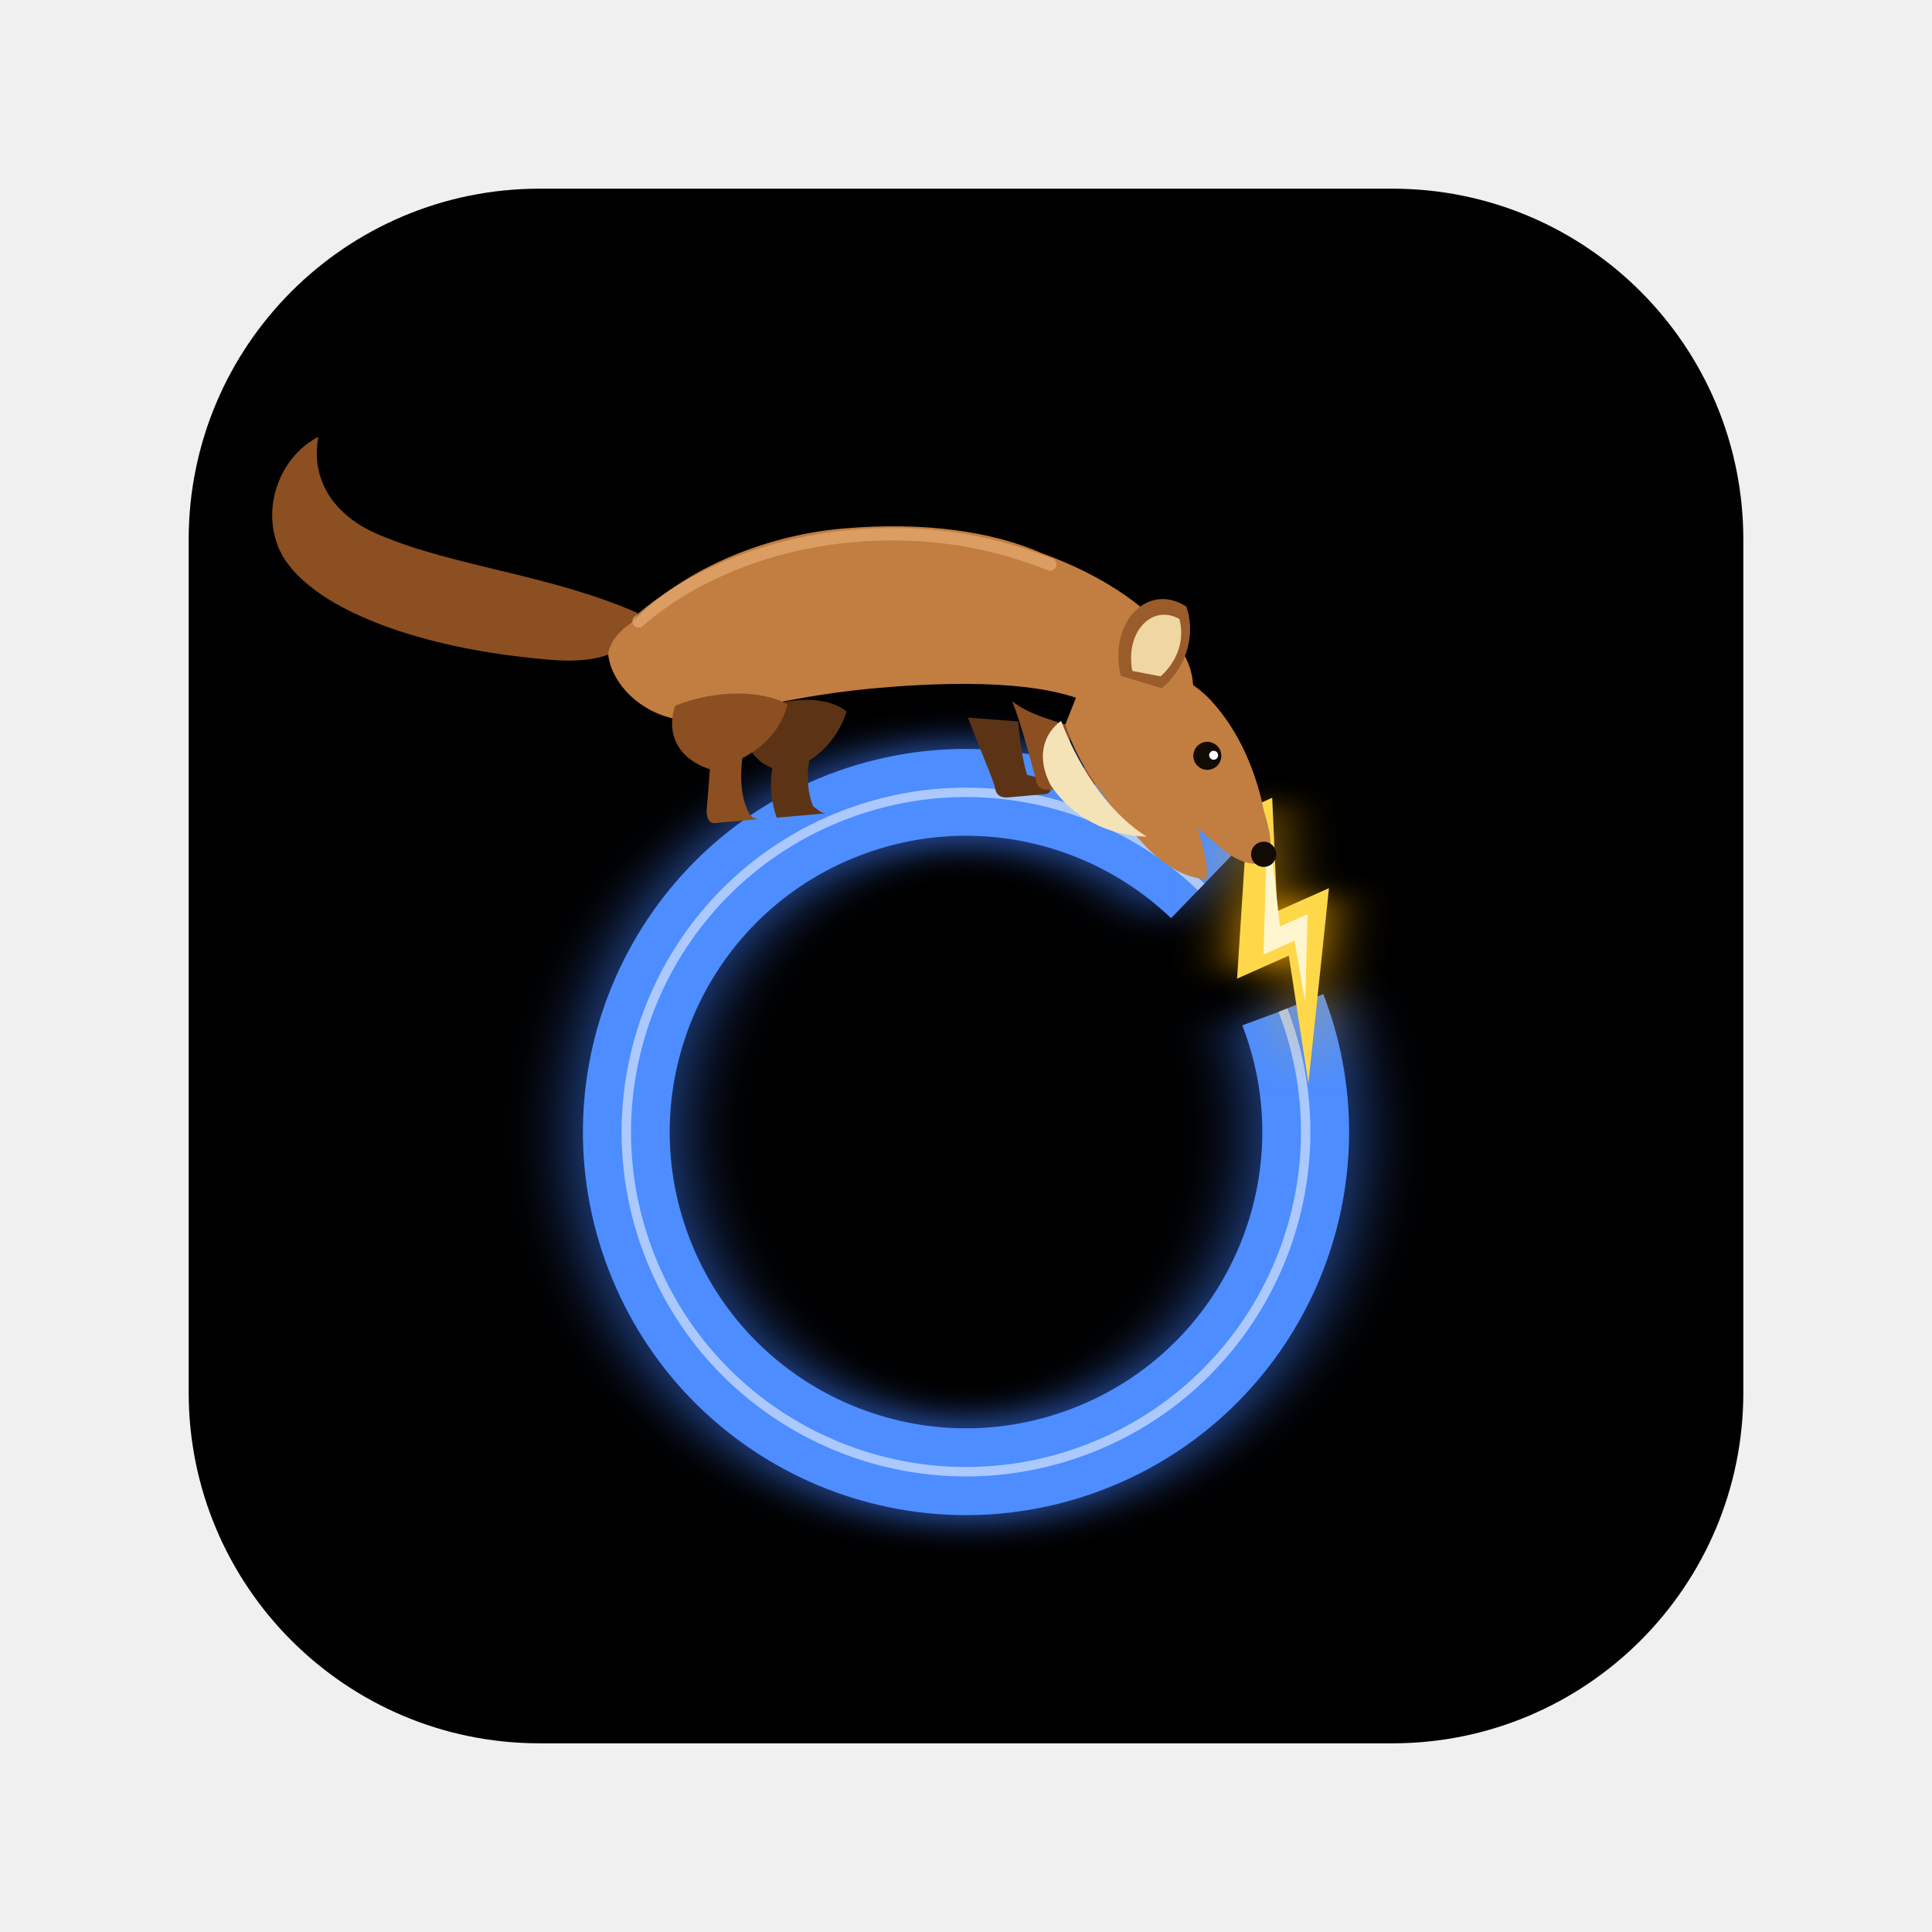
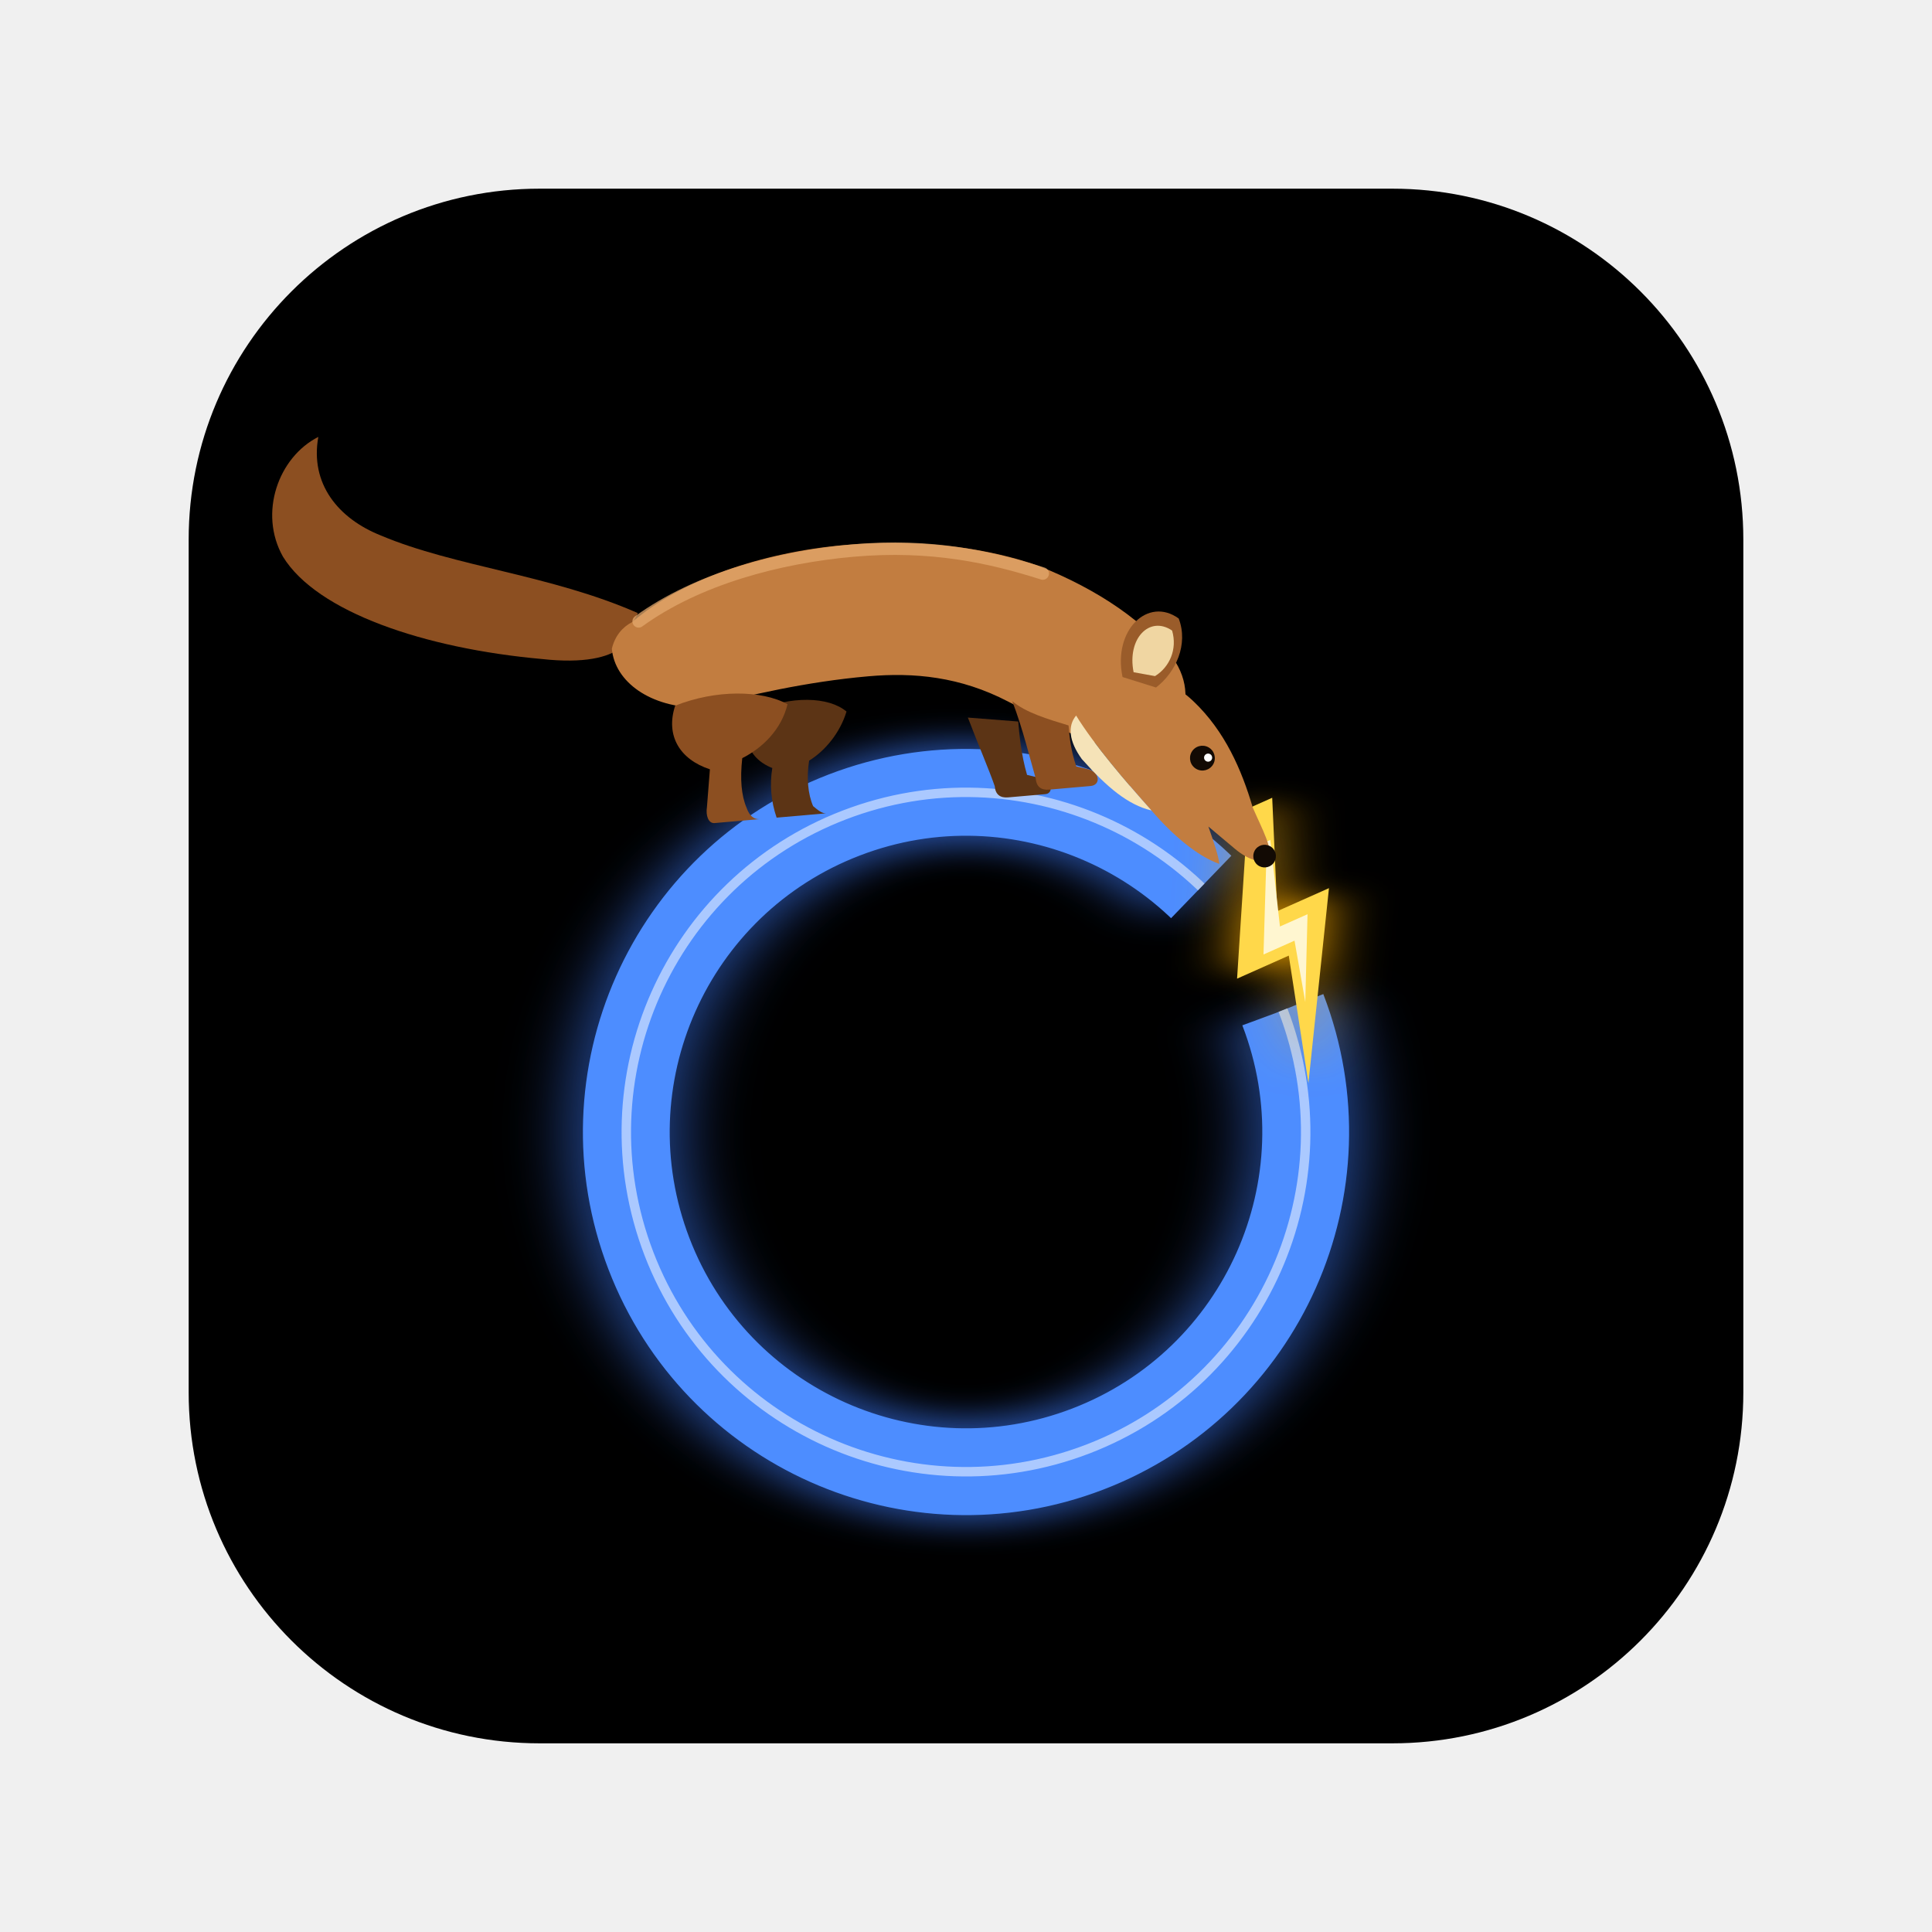
<svg xmlns="http://www.w3.org/2000/svg" viewBox="0 0 1024 1024">
  <defs>
    <filter id="glow" x="-20%" y="-20%" width="140%" height="140%">
      <feGaussianBlur stdDeviation="14" />
    </filter>
    <filter id="bolt-glow" x="-100%" y="-100%" width="300%" height="300%">
      <feGaussianBlur stdDeviation="12" />
    </filter>
  </defs>
  <rect x="100" y="100" width="824" height="824" rx="186" fill="#000" />
  <g transform="translate(-28 0)">
    <g transform="rotate(-21 540 600)">
      <circle cx="540" cy="600" r="180" fill="none" stroke="#3d7bff" stroke-width="56" stroke-dasharray="1052 79" opacity="0.6" filter="url(#glow)" />
      <circle cx="540" cy="600" r="180" fill="none" stroke="#4d8dff" stroke-width="46" stroke-dasharray="1052 79" />
      <circle cx="540" cy="600" r="180" fill="none" stroke="#bcd4ff" stroke-width="5" stroke-dasharray="1052 79" opacity="0.85" />
    </g>
    <g transform="translate(706 500) rotate(-24)">
      <path d="M14 -72 L-28 8 L2 8 L-16 74 L36 -16 L6 -16 L28 -72 Z" fill="#ffae00" opacity="0.85" filter="url(#bolt-glow)" />
      <path d="M14 -72 L-28 8 L2 8 L-16 74 L36 -16 L6 -16 L28 -72 Z" fill="#ffd84a" />
      <path d="M16 -52 L-10 2 L8 2 L0 34 L20 -8 L4 -8 L18 -52 Z" fill="#fff6d0" />
    </g>
    <g transform="translate(421 435) rotate(-5) scale(1.1) translate(-29 0)">
      <path d="M176 -40 C180 -26 184 -14 186 -6 C186 -2 188 0 192 0 L210 0 C214 0 214 -6 208 -8 L202 -10 C200 -20 200 -30 200 -36 Z" fill="#5c3415" transform="translate(-34 0)" />
      <path d="M40 -52 C58 -58 76 -56 84 -48 C80 -38 72 -30 64 -26 C62 -18 62 -10 64 -4 C66 -2 68 0 70 0 L46 0 C44 -8 44 -16 46 -24 C34 -30 32 -42 40 -52 Z" fill="#5c3415" />
      <path d="M-12 -104 C-52 -126 -98 -134 -132 -152 C-152 -162 -164 -180 -158 -202 C-178 -194 -190 -168 -180 -146 C-166 -118 -116 -96 -60 -86 C-40 -82 -28 -84 -22 -88 Z" fill="#8c4f21" />
-       <path d="M-15 -100                C10 -122 50 -136 90 -136                C130 -136 162 -128 184 -116                C214 -102 236 -84 248 -62                C254 -50 252 -36 244 -26                L214 -26                C208 -32 206 -36 204 -40                C186 -52 150 -58 100 -58                C60 -58 30 -52 10 -50                C-12 -52 -28 -70 -28 -86                C-26 -92 -22 -96 -15 -100 Z" fill="#c27d40" />
-       <path d="M-12 -100 C18 -122 58 -132 94 -132 C134 -132 164 -122 188 -110" fill="none" stroke="#e3a86c" stroke-width="6" stroke-linecap="round" opacity="0.75" />
+       <path d="M-15 -100                C10 -118 50 -128 90 -128                C128 -128 160 -120 182 -110                C210 -96 232 -78 244 -58                C250 -46 248 -34 240 -24                C230 -18 216 -18 204 -22                C192 -26 178 -36 162 -46                C140 -60 118 -64 96 -64                C66 -64 38 -60 14 -56                C-10 -58 -26 -72 -26 -88                C-24 -94 -20 -98 -15 -100 Z" fill="#c27d40" />
+       <path d="M-12 -100 C18 -118 58 -125 94 -125 C132 -125 160 -116 184 -106" fill="none" stroke="#e3a86c" stroke-width="6" stroke-linecap="round" opacity="0.75" />
      <path d="M194 -44 C198 -30 200 -16 202 -6 C202 -2 204 0 208 0 L228 0 C233 0 233 -6 228 -8 L222 -10 C220 -18 220 -24 220 -30 C210 -34 200 -38 194 -44 Z" fill="#8c4f21" transform="translate(-30 -2)" />
      <path d="M2 -58 C22 -64 44 -62 56 -54 C52 -42 42 -34 32 -30 C30 -20 30 -12 32 -6 C33 -2 35 0 38 0 L16 0 C13 0 12 -4 13 -8 C14 -14 15 -20 16 -26 C2 -32 -4 -44 2 -58 Z" fill="#8c4f21" />
-       <g transform="translate(226.7 -13.5) rotate(45) scale(1.35)">
-         <path d="M-34 -2                  C-30 -22 -14 -32 4 -30                  C20 -28 34 -20 44 -12                  C50 -8 56 -4 56 2                  C54 6 48 8 42 8                  L30 8                  C36 12 42 16 44 20                  C36 26 24 26 14 24                  C0 22 -18 18 -30 10 Z" fill="#c27d40" />
-         <path d="M18 22 C4 24 -14 20 -32 10 C-34 18 -30 26 -20 30 C-6 34 8 30 18 22 Z" fill="#f5e3b8" />
-         <path d="M-26 -16 C-42 -28 -40 -48 -24 -50 C-14 -44 -10 -32 -12 -22 Z" fill="#9a5c2a" />
-         <path d="M-24 -20 C-35 -29 -34 -43 -23 -45 C-16 -40 -14 -32 -15 -25 Z" fill="#f0d6a2" />
-         <circle cx="16" cy="-14" r="5" fill="#120a04" />
-         <circle cx="17.6" cy="-15.6" r="1.6" fill="#fff" />
-         <circle cx="54" cy="0" r="4.5" fill="#120a04" />
+       <g transform="translate(225.3 -16.2) rotate(45) scale(1.3)">
+         <path d="M-32 -4                  C-28 -20 -14 -27 2 -26                  C18 -25 32 -18 44 -10                  C52 -6 60 -3 61 1                  C60 4 55 6 49 6                  L36 6                  C41 9 46 12 48 14                  C40 17 28 17 16 15                  C2 13 -16 10 -28 6 Z" fill="#c27d40" />
+         <path d="M16 15 C2 13 -16 10 -28 6 C-28 11 -24 15 -16 17 C-2 19 8 19 16 15 Z" fill="#f5e3b8" />
+         <path d="M-24 -16 C-38 -27 -36 -45 -22 -46 C-13 -41 -10 -30 -12 -21 Z" fill="#9a5c2a" />
+         <path d="M-22 -20 C-32 -28 -31 -40 -21 -41 C-15 -37 -13 -30 -15 -24 Z" fill="#f0d6a2" />
+         <circle cx="18" cy="-12" r="4.6" fill="#120a04" />
+         <circle cx="19.5" cy="-13.5" r="1.5" fill="#fff" />
+         <circle cx="59" cy="1" r="4.2" fill="#120a04" />
      </g>
    </g>
  </g>
</svg>
